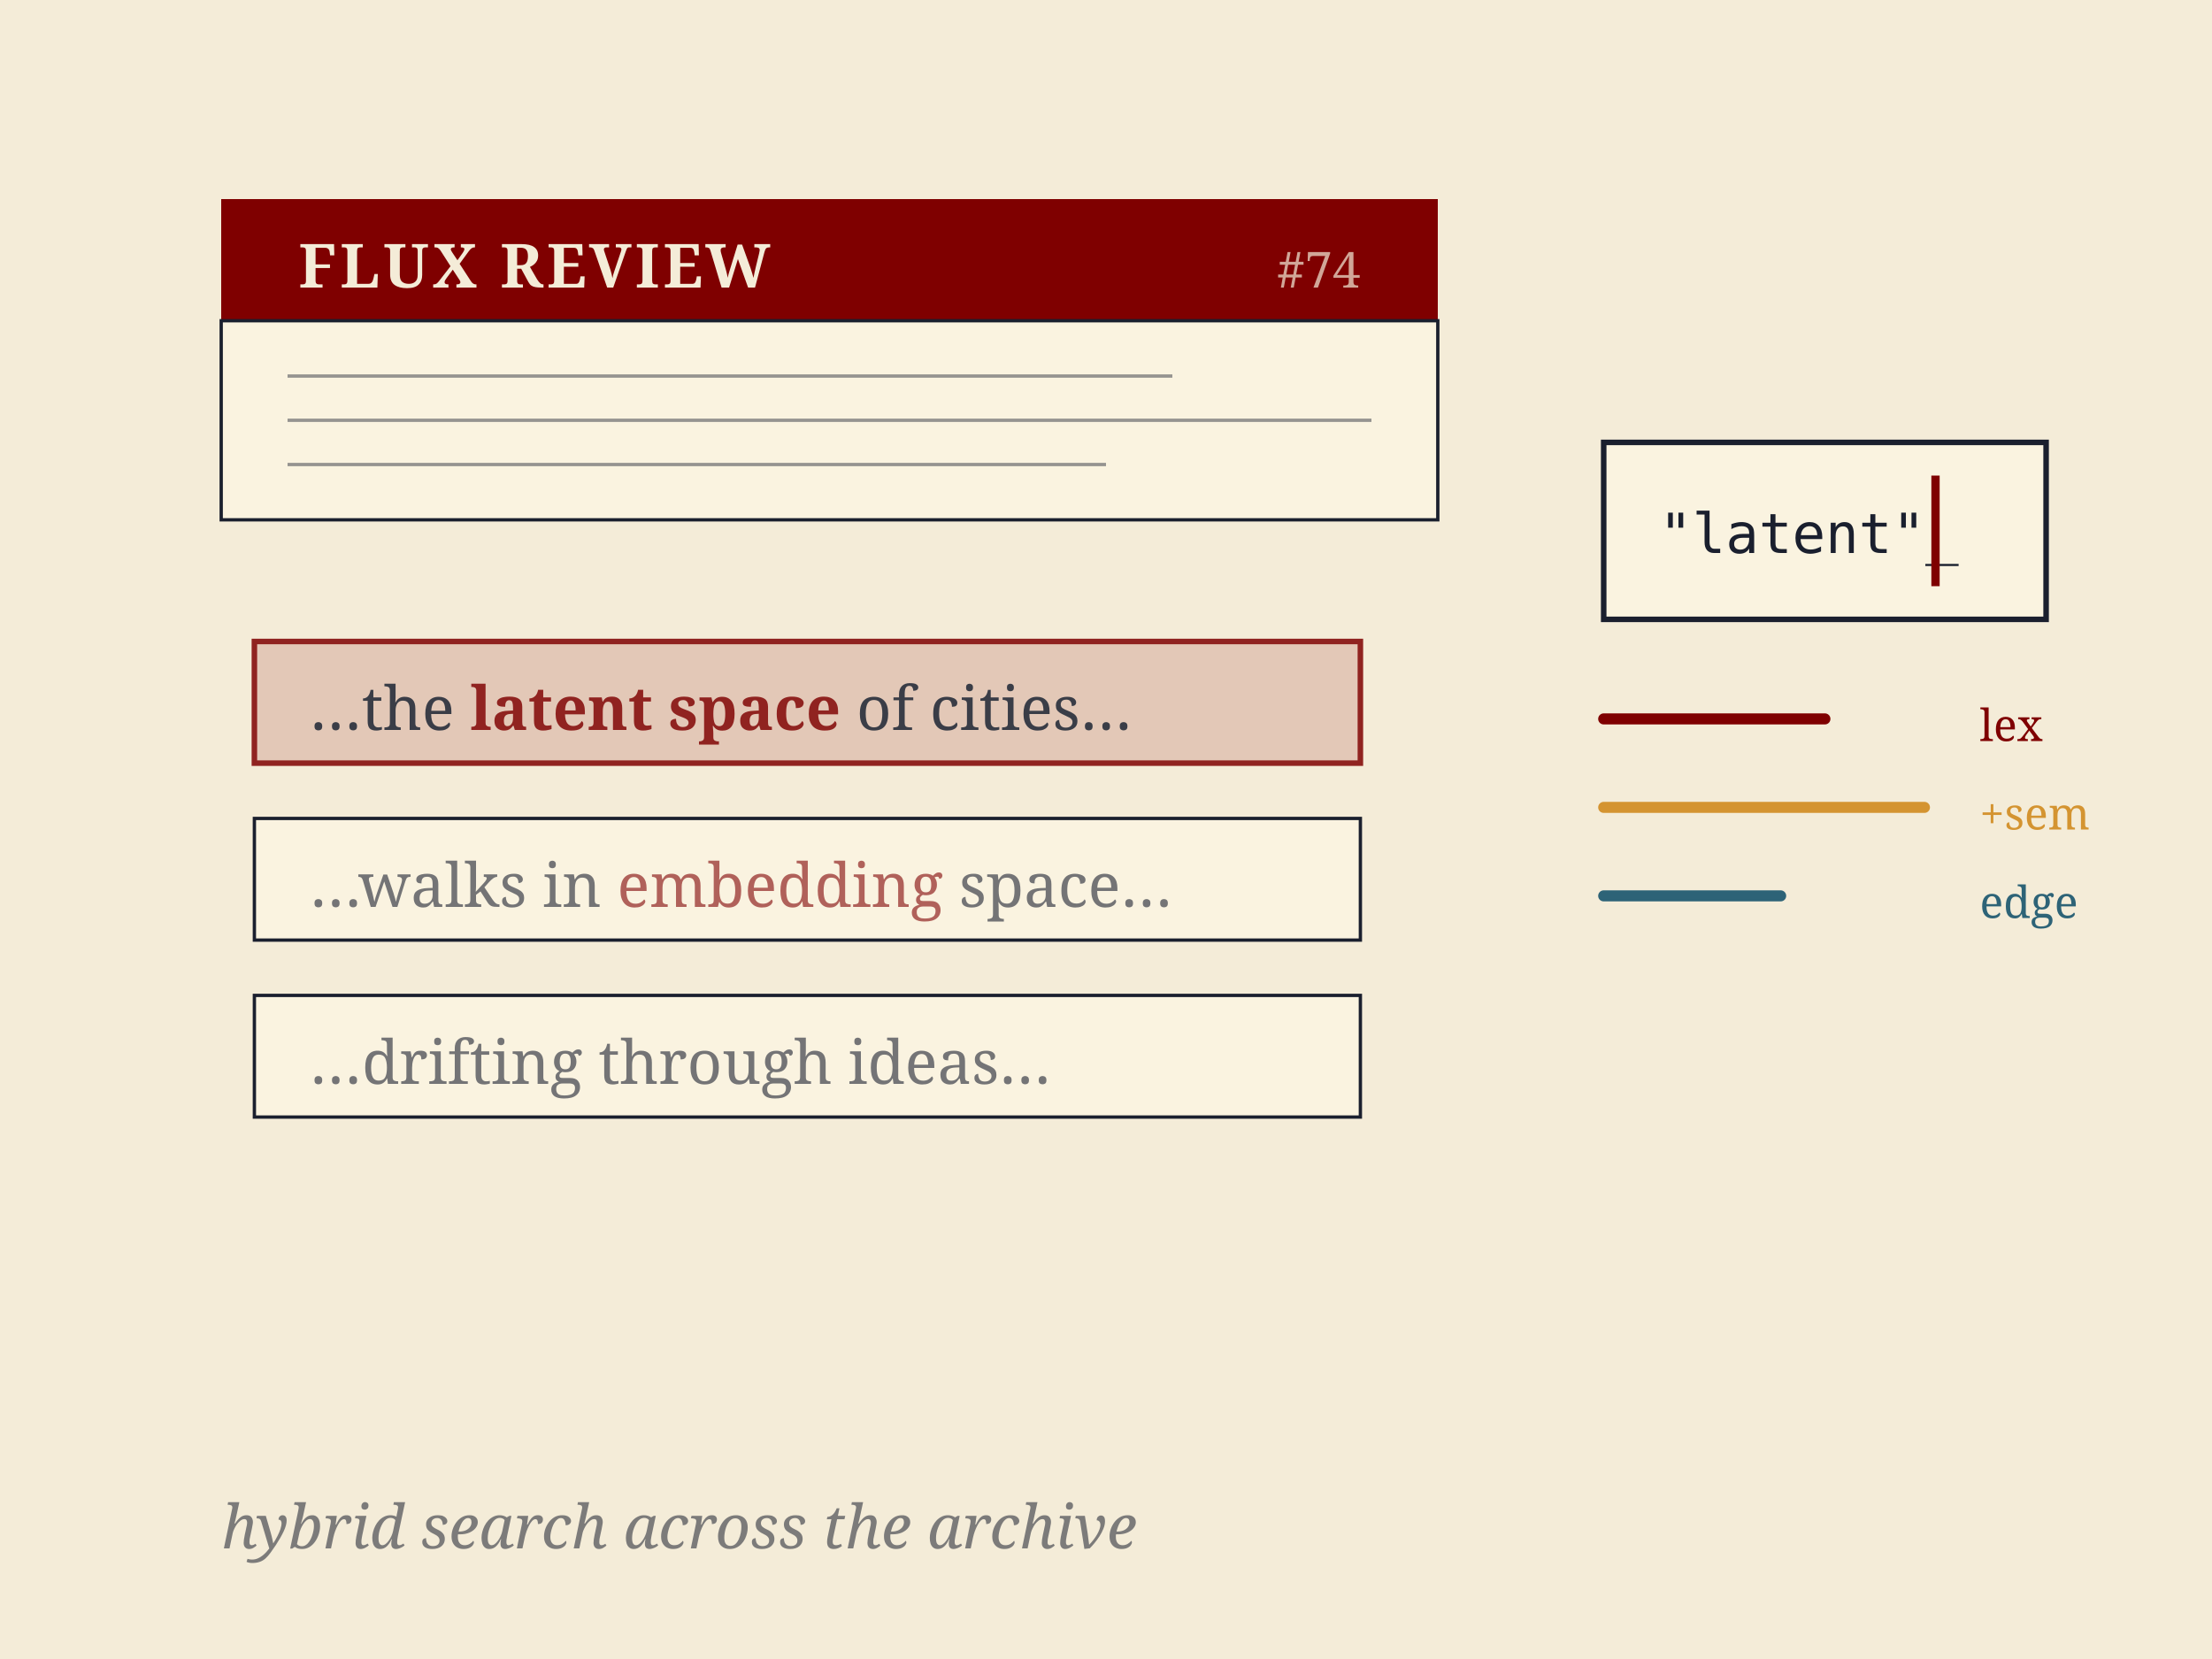
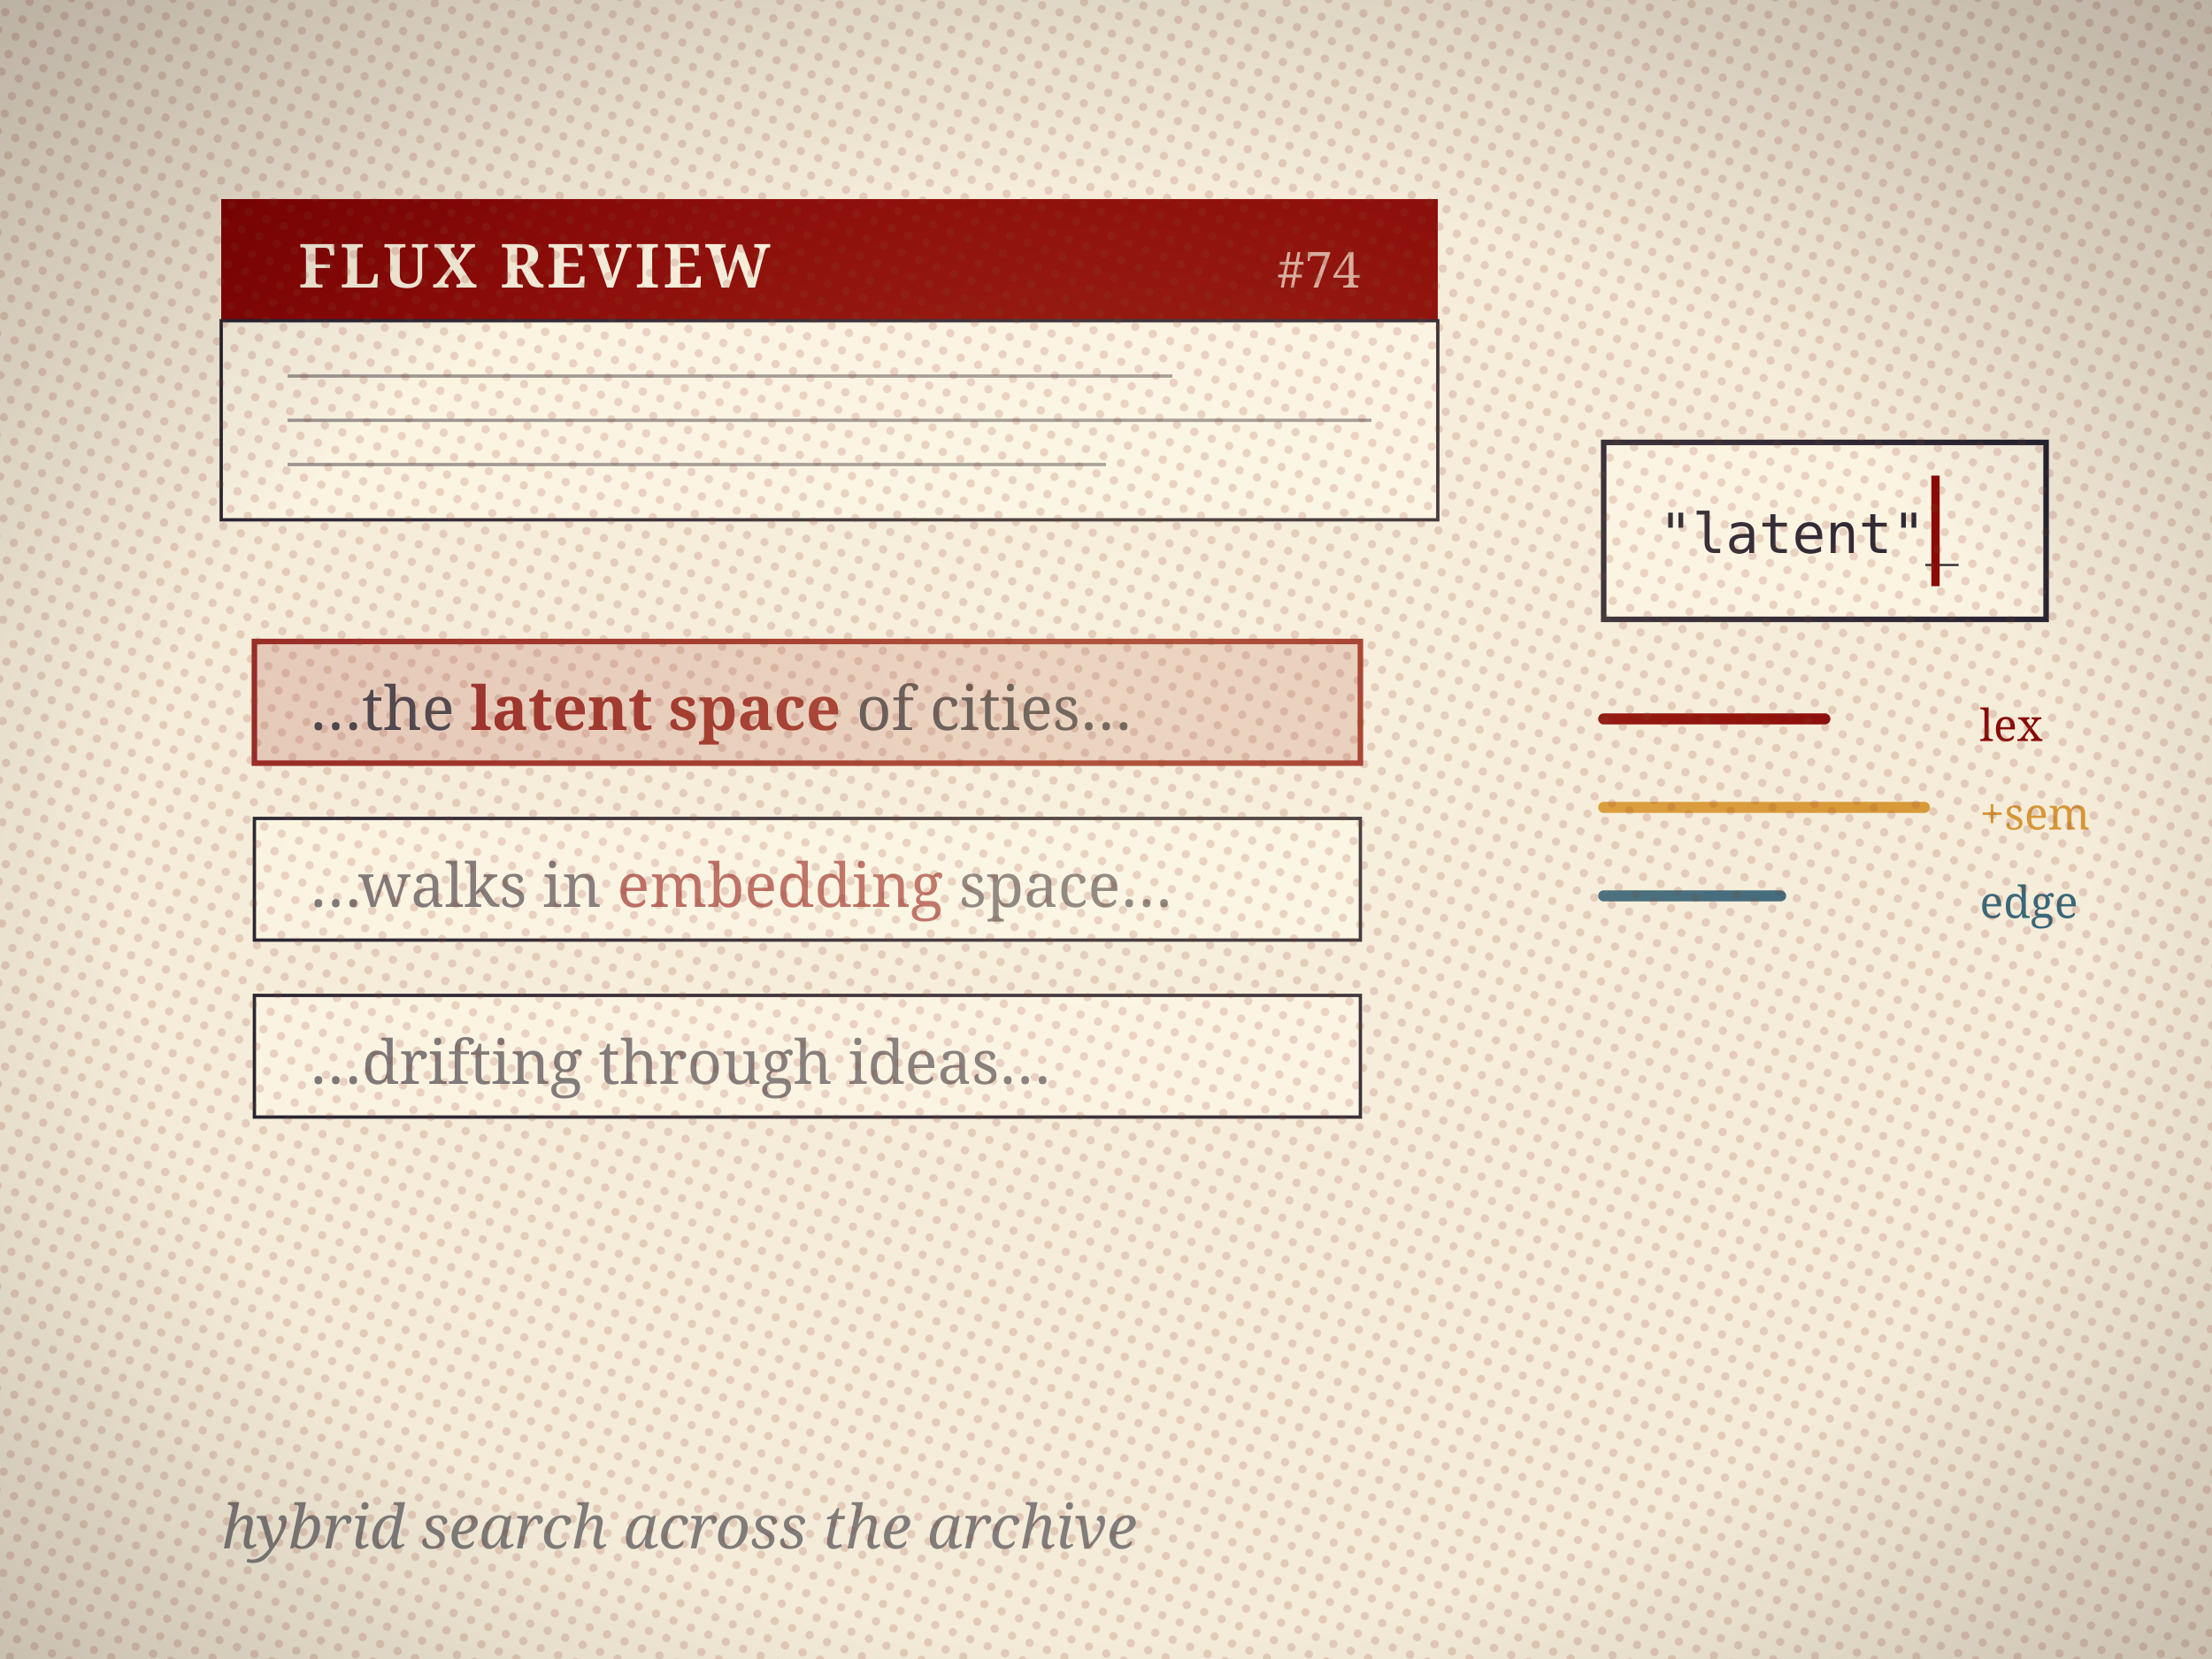
<svg xmlns="http://www.w3.org/2000/svg" viewBox="0 0 400 300" role="img" aria-label="flux-search">
+   <defs>
+     <pattern id="riso-dots" x="0" y="0" width="3.4" height="3.4" patternUnits="userSpaceOnUse" patternTransform="rotate(22)">
+       <circle cx="1.7" cy="1.7" r="0.75" fill="#7f0000" />
+     </pattern>
+     <pattern id="riso-dots-warm" x="0" y="0" width="3.4" height="3.4" patternUnits="userSpaceOnUse" patternTransform="rotate(22)">
+       <circle cx="1.7" cy="1.7" r="0.75" fill="#e8b76b" />
+     </pattern>
+     <radialGradient id="riso-bloom" cx="0.5" cy="0.42" r="0.7">
+       <stop offset="0" stop-color="#e8b76b" stop-opacity="0.34" />
+       <stop offset="0.7" stop-color="#a83838" stop-opacity="0.06" />
+       <stop offset="1" stop-color="#7f0000" stop-opacity="0" />
+     </radialGradient>
+     <radialGradient id="riso-vignette" cx="0.5" cy="0.55" r="0.88">
+       <stop offset="0.5" stop-color="#1a0a0a" stop-opacity="0" />
+       <stop offset="1" stop-color="#1a0a0a" stop-opacity="0.38" />
+     </radialGradient>
+   </defs>
  <rect width="400" height="300" fill="#f4ecd8" />
  <g transform="translate(40 36)">
    <rect x="0" y="0" width="220" height="22" fill="#7f0000" />
    <text x="14" y="16" font-family="Georgia, serif" font-size="11" font-weight="800" fill="#f4ecd8" letter-spacing="0.06em">FLUX REVIEW</text>
    <text x="206" y="16" font-family="Georgia, serif" font-size="9" fill="#f4ecd8" opacity="0.7" text-anchor="end">#74</text>
    <rect x="0" y="22" width="220" height="36" fill="#faf3e0" stroke="#1a1f2e" stroke-width="0.6" />
    <line x1="12" y1="32" x2="172" y2="32" stroke="#1a1f2e" stroke-width="0.6" opacity="0.45" />
    <line x1="12" y1="40" x2="208" y2="40" stroke="#1a1f2e" stroke-width="0.6" opacity="0.45" />
    <line x1="12" y1="48" x2="160" y2="48" stroke="#1a1f2e" stroke-width="0.6" opacity="0.45" />
  </g>
  <g transform="translate(46 116)" opacity="0.85">
    <rect x="0" y="0" width="200" height="22" fill="#7f0000" opacity="0.18" />
    <rect x="0" y="0" width="200" height="22" fill="none" stroke="#7f0000" stroke-width="1" />
    <text x="10" y="16" font-family="Georgia, serif" font-size="11" fill="#1a1f2e">…the <tspan fill="#7f0000" font-weight="700">latent space</tspan> of cities…</text>
  </g>
  <g transform="translate(46 148)">
    <rect x="0" y="0" width="200" height="22" fill="#faf3e0" stroke="#1a1f2e" stroke-width="0.6" />
    <text x="10" y="16" font-family="Georgia, serif" font-size="11" fill="#1a1f2e" opacity="0.6">…walks in <tspan fill="#7f0000" opacity="1">embedding</tspan> space…</text>
  </g>
  <g transform="translate(46 180)">
    <rect x="0" y="0" width="200" height="22" fill="#faf3e0" stroke="#1a1f2e" stroke-width="0.6" />
    <text x="10" y="16" font-family="Georgia, serif" font-size="11" fill="#1a1f2e" opacity="0.6">…drifting through ideas…</text>
  </g>
  <g transform="translate(290 80)">
    <rect x="0" y="0" width="80" height="32" fill="#faf3e0" stroke="#1a1f2e" stroke-width="1" />
    <text x="10" y="20" font-family="ui-monospace, Menlo, monospace" font-size="10" fill="#1a1f2e">"latent"_</text>
    <line x1="60" y1="6" x2="60" y2="26" stroke="#7f0000" stroke-width="1.5">
      <animate attributeName="opacity" values="0;1;0" dur="1.2s" repeatCount="indefinite" />
    </line>
  </g>
  <g transform="translate(290 130)">
    <line x1="0" y1="0" x2="40" y2="0" stroke="#7f0000" stroke-width="2" stroke-linecap="round" />
    <line x1="0" y1="16" x2="58" y2="16" stroke="#d49431" stroke-width="2" stroke-linecap="round" />
    <line x1="0" y1="32" x2="32" y2="32" stroke="#2d6377" stroke-width="2" stroke-linecap="round" />
    <text x="68" y="4" font-family="Georgia, serif" font-size="8" fill="#7f0000">lex</text>
    <text x="68" y="20" font-family="Georgia, serif" font-size="8" fill="#d49431">+sem</text>
    <text x="68" y="36" font-family="Georgia, serif" font-size="8" fill="#2d6377">edge</text>
  </g>
  <text x="40" y="280" font-family="Georgia, serif" font-style="italic" font-size="11" fill="#1a1f2e" opacity="0.55">hybrid search across the archive</text>
+   <g aria-hidden="true" style="pointer-events:none">
+     <rect width="400" height="300" fill="url(#riso-bloom)" style="mix-blend-mode:screen" />
+     <rect width="400" height="300" fill="url(#riso-dots)" opacity="0.16" style="mix-blend-mode:multiply" />
+     <rect width="400" height="300" fill="url(#riso-dots-warm)" opacity="0.08" style="mix-blend-mode:screen" />
+     <rect width="400" height="300" fill="url(#riso-vignette)" style="mix-blend-mode:multiply" />
+   </g>
</svg>
